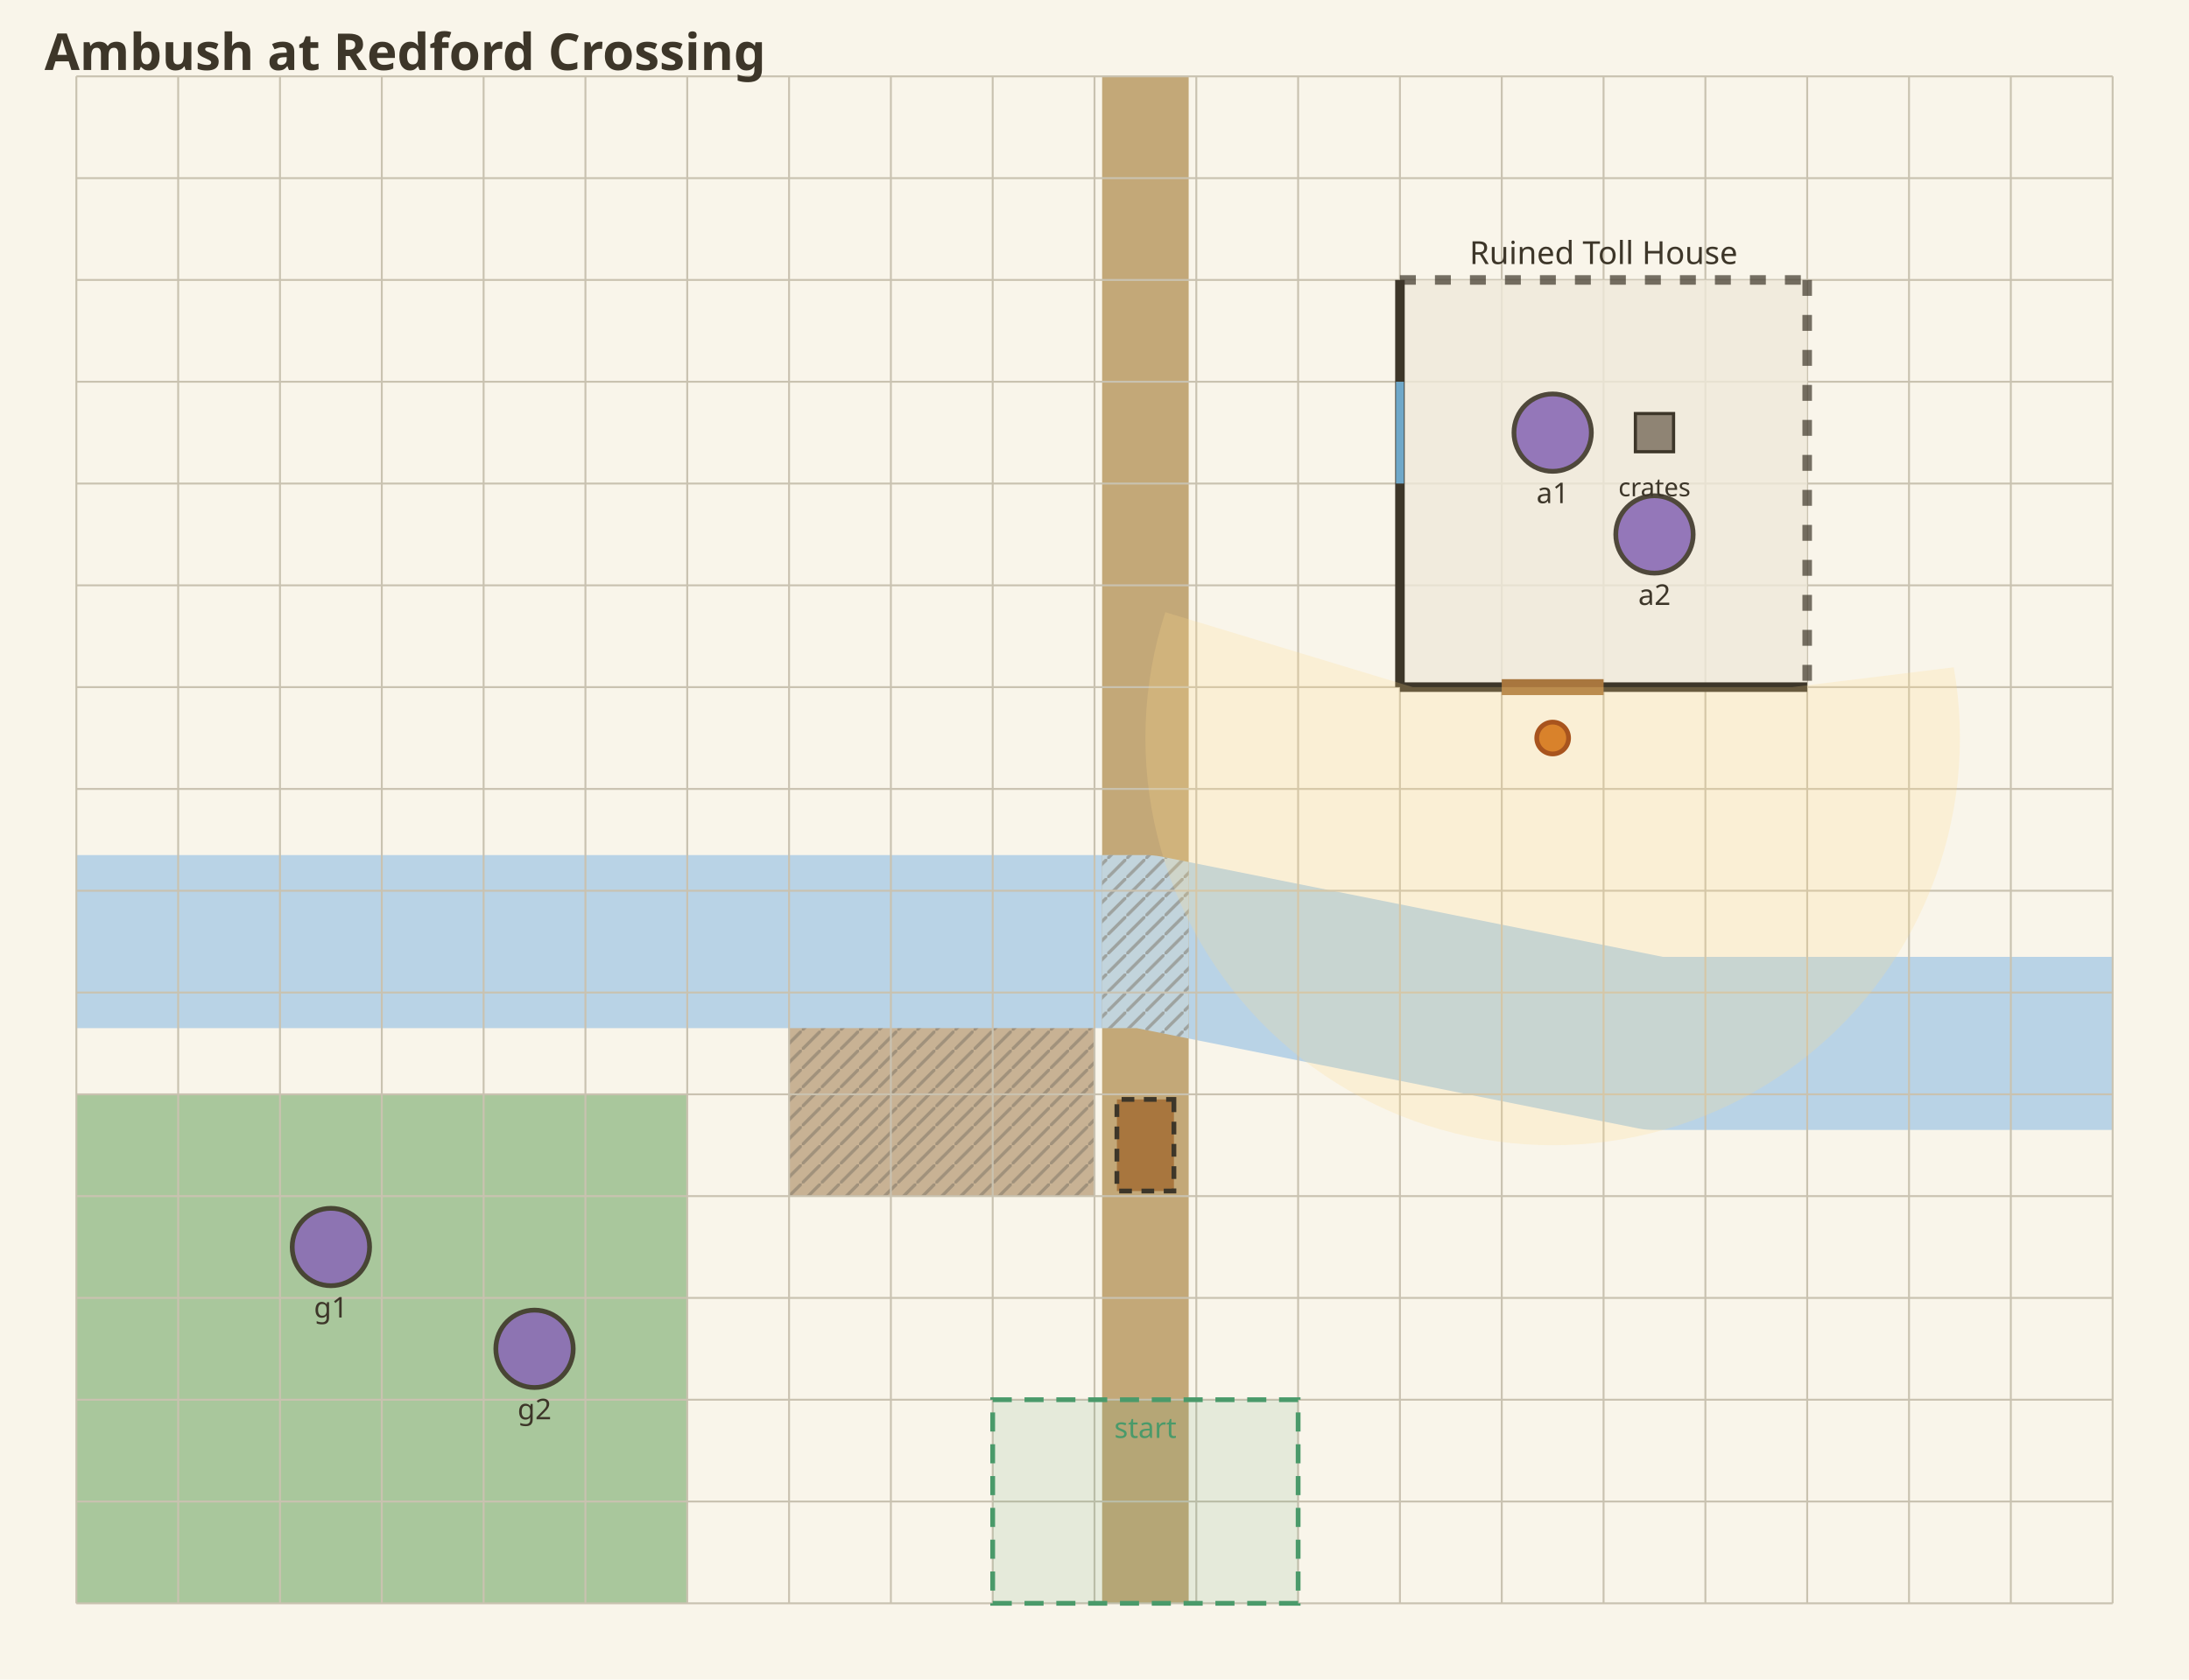
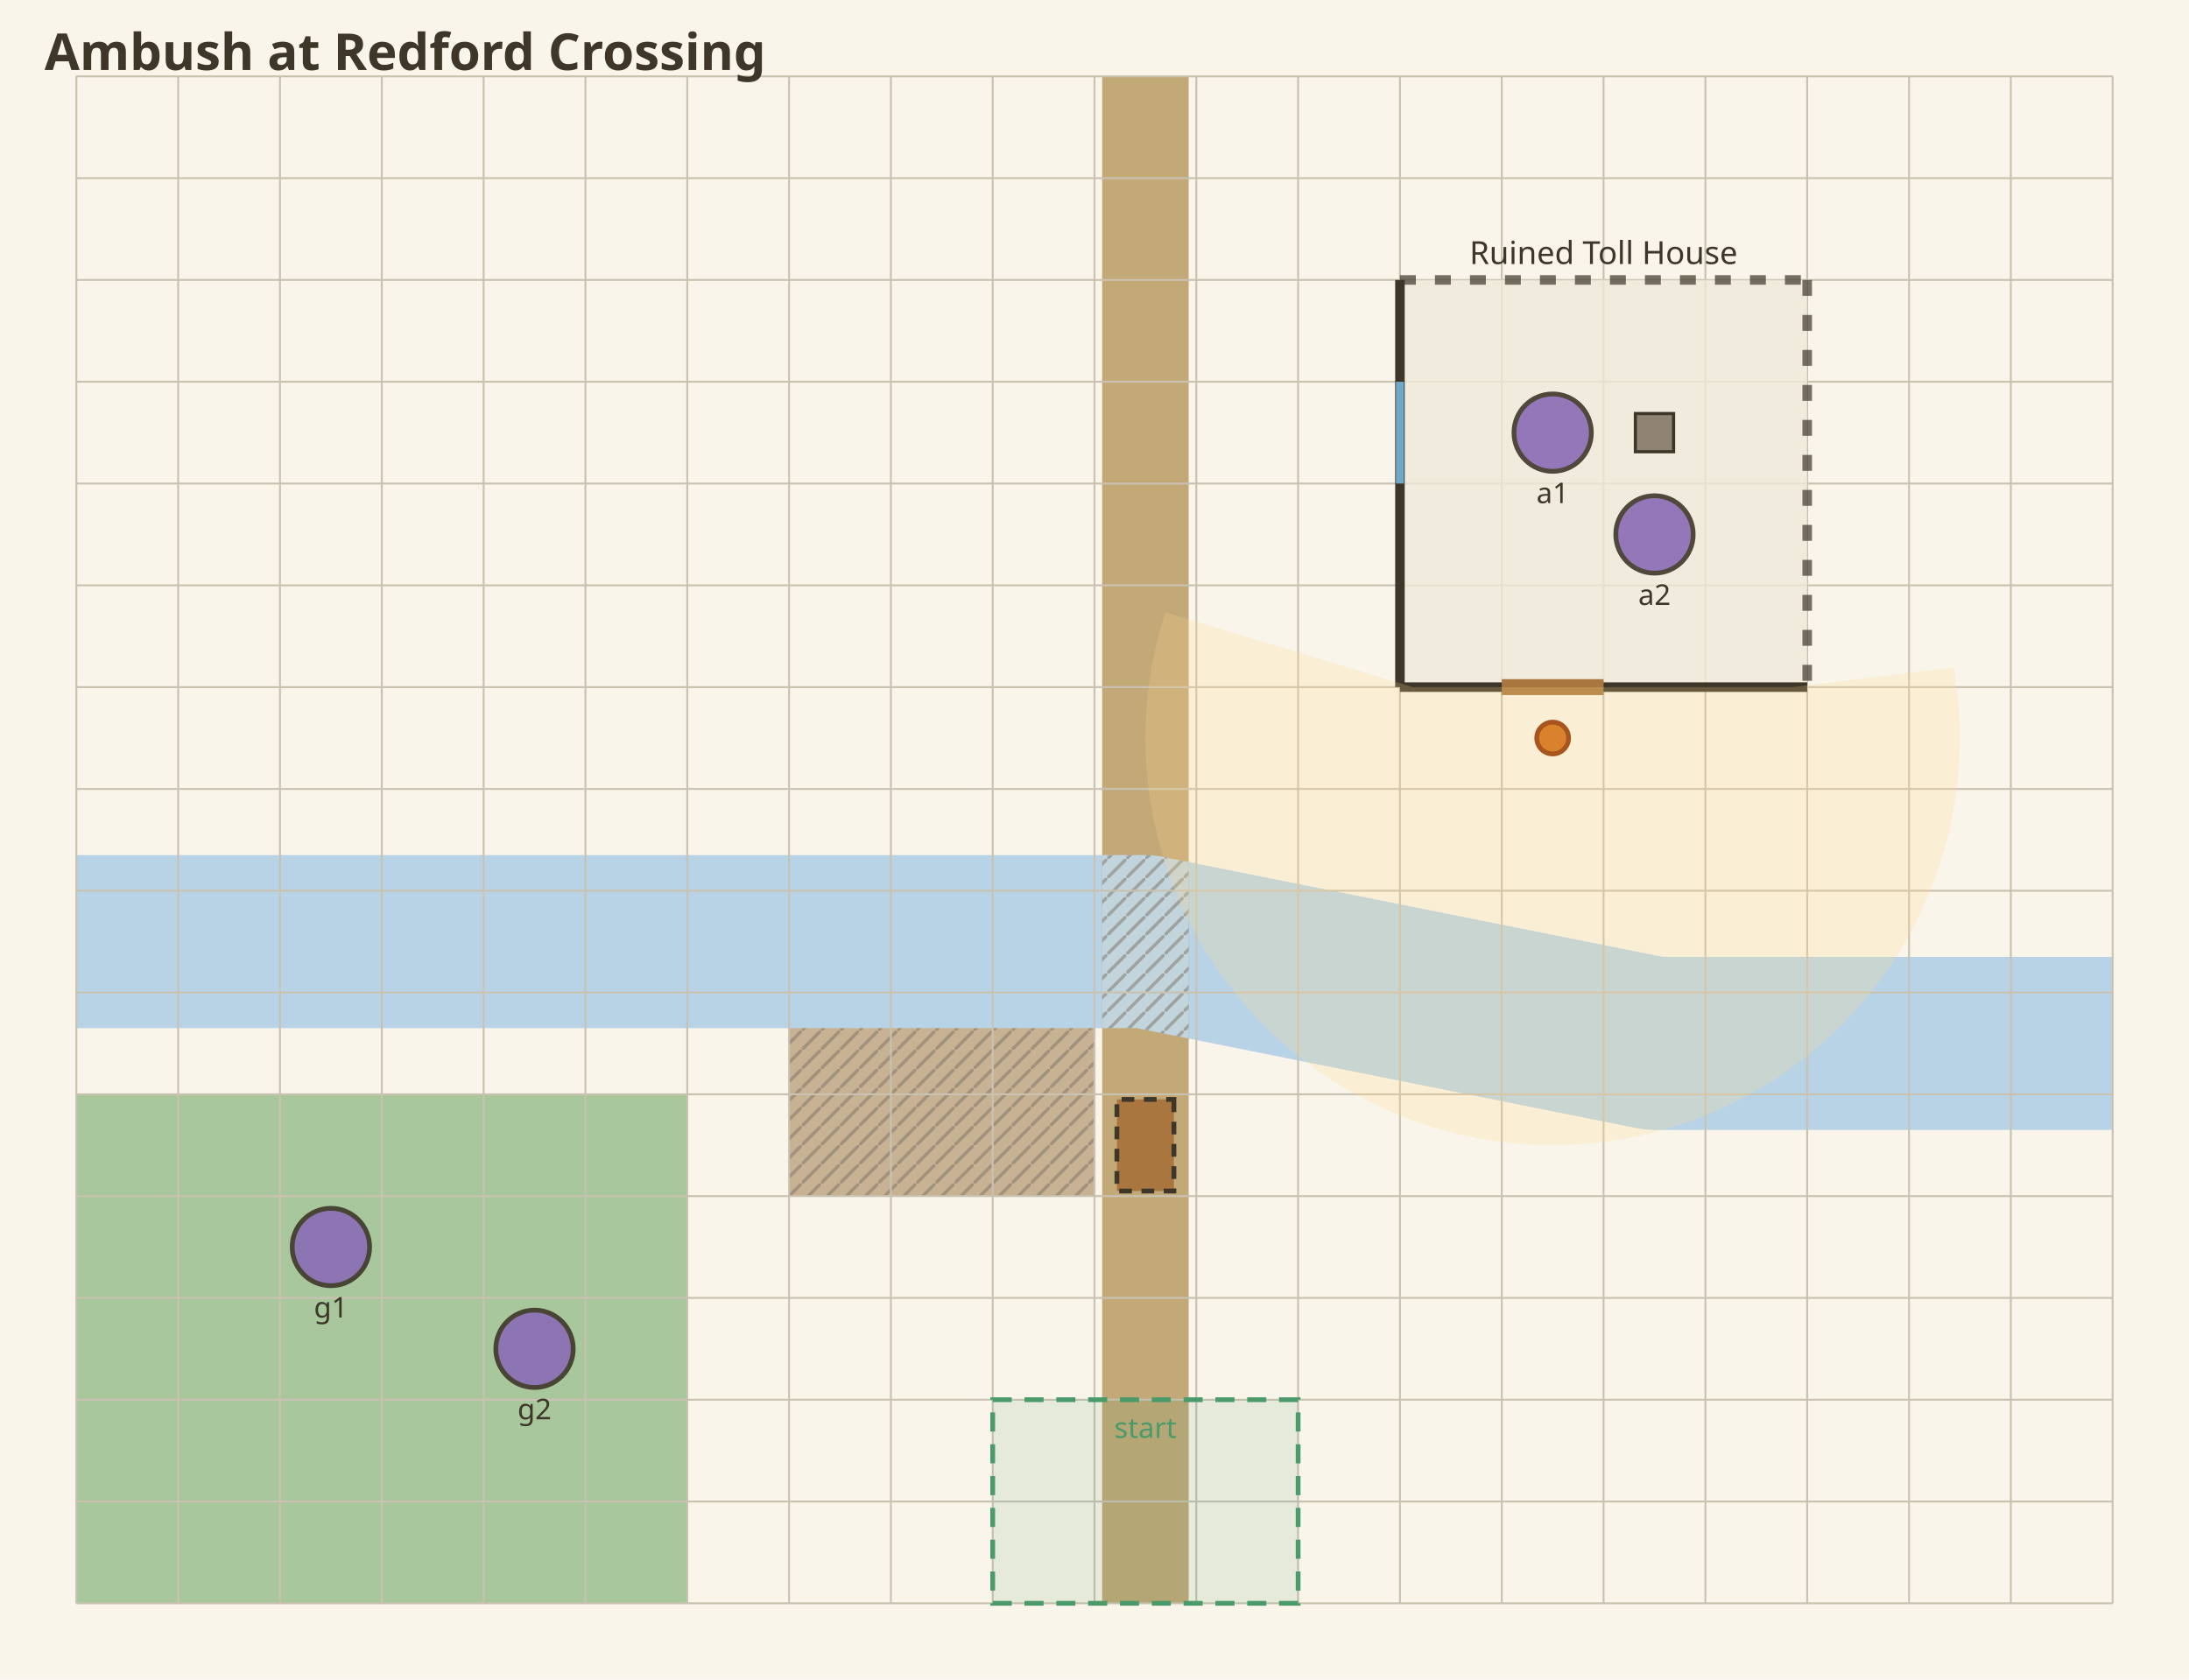
<svg xmlns="http://www.w3.org/2000/svg" viewBox="0 0 688 528" width="688" height="528" font-family="sans-serif">
  <rect x="0" y="0" width="688" height="528" fill="#f9f5ea" />
  <defs>
    <pattern id="hatch" width="6" height="6" patternUnits="userSpaceOnUse">
      <path d="M0,6 L6,0" stroke="#7a7264" stroke-width="1" opacity="0.5" />
    </pattern>
  </defs>
  <g>
    <rect x="24" y="344" width="192" height="160" fill="#a9c79c" />
  </g>
  <g>
    <rect x="248" y="312" width="96" height="64" fill="#c8b294" />
    <rect x="248" y="312" width="96" height="64" fill="url(#hatch)" />
  </g>
  <g id="cd-ambush-at-redford-crossing-redford">
    <polyline points="24,296 200,296 360,296 520,328 664,328" fill="none" stroke="#b9d3e6" stroke-width="54.4" stroke-linecap="butt" stroke-linejoin="round" />
  </g>
  <g id="cd-ambush-at-redford-crossing-tollroad">
    <polyline points="360,24 360,504" fill="none" stroke="#c3a878" stroke-width="27.2" stroke-linecap="butt" stroke-linejoin="round" />
  </g>
  <g>
    <clipPath id="xing-13">
      <polygon points="346.4,24 346.4,504 373.6,504 373.6,24" />
    </clipPath>
    <polyline points="24,296 200,296 360,296 520,328 664,328" fill="none" stroke="#c2d4dc" stroke-width="54.4" stroke-linecap="butt" stroke-linejoin="round" clip-path="url(#xing-13)" />
    <polyline points="24,296 200,296 360,296 520,328 664,328" fill="none" stroke="url(#hatch)" stroke-width="54.4" stroke-linecap="butt" stroke-linejoin="round" clip-path="url(#xing-13)" />
  </g>
  <line x1="24" y1="24" x2="24" y2="504" stroke="#c9c2b0" stroke-width="0.6" />
  <line x1="56" y1="24" x2="56" y2="504" stroke="#c9c2b0" stroke-width="0.6" />
  <line x1="88" y1="24" x2="88" y2="504" stroke="#c9c2b0" stroke-width="0.6" />
  <line x1="120" y1="24" x2="120" y2="504" stroke="#c9c2b0" stroke-width="0.6" />
  <line x1="152" y1="24" x2="152" y2="504" stroke="#c9c2b0" stroke-width="0.6" />
  <line x1="184" y1="24" x2="184" y2="504" stroke="#c9c2b0" stroke-width="0.6" />
  <line x1="216" y1="24" x2="216" y2="504" stroke="#c9c2b0" stroke-width="0.6" />
  <line x1="248" y1="24" x2="248" y2="504" stroke="#c9c2b0" stroke-width="0.6" />
  <line x1="280" y1="24" x2="280" y2="504" stroke="#c9c2b0" stroke-width="0.6" />
  <line x1="312" y1="24" x2="312" y2="504" stroke="#c9c2b0" stroke-width="0.6" />
  <line x1="344" y1="24" x2="344" y2="504" stroke="#c9c2b0" stroke-width="0.6" />
  <line x1="376" y1="24" x2="376" y2="504" stroke="#c9c2b0" stroke-width="0.6" />
  <line x1="408" y1="24" x2="408" y2="504" stroke="#c9c2b0" stroke-width="0.6" />
  <line x1="440" y1="24" x2="440" y2="504" stroke="#c9c2b0" stroke-width="0.6" />
  <line x1="472" y1="24" x2="472" y2="504" stroke="#c9c2b0" stroke-width="0.6" />
  <line x1="504" y1="24" x2="504" y2="504" stroke="#c9c2b0" stroke-width="0.6" />
  <line x1="536" y1="24" x2="536" y2="504" stroke="#c9c2b0" stroke-width="0.6" />
  <line x1="568" y1="24" x2="568" y2="504" stroke="#c9c2b0" stroke-width="0.6" />
  <line x1="600" y1="24" x2="600" y2="504" stroke="#c9c2b0" stroke-width="0.6" />
  <line x1="632" y1="24" x2="632" y2="504" stroke="#c9c2b0" stroke-width="0.6" />
  <line x1="664" y1="24" x2="664" y2="504" stroke="#c9c2b0" stroke-width="0.6" />
  <line x1="24" y1="24" x2="664" y2="24" stroke="#c9c2b0" stroke-width="0.6" />
  <line x1="24" y1="56" x2="664" y2="56" stroke="#c9c2b0" stroke-width="0.6" />
  <line x1="24" y1="88" x2="664" y2="88" stroke="#c9c2b0" stroke-width="0.6" />
  <line x1="24" y1="120" x2="664" y2="120" stroke="#c9c2b0" stroke-width="0.6" />
  <line x1="24" y1="152" x2="664" y2="152" stroke="#c9c2b0" stroke-width="0.6" />
  <line x1="24" y1="184" x2="664" y2="184" stroke="#c9c2b0" stroke-width="0.6" />
  <line x1="24" y1="216" x2="664" y2="216" stroke="#c9c2b0" stroke-width="0.6" />
  <line x1="24" y1="248" x2="664" y2="248" stroke="#c9c2b0" stroke-width="0.6" />
  <line x1="24" y1="280" x2="664" y2="280" stroke="#c9c2b0" stroke-width="0.6" />
  <line x1="24" y1="312" x2="664" y2="312" stroke="#c9c2b0" stroke-width="0.6" />
  <line x1="24" y1="344" x2="664" y2="344" stroke="#c9c2b0" stroke-width="0.6" />
  <line x1="24" y1="376" x2="664" y2="376" stroke="#c9c2b0" stroke-width="0.6" />
  <line x1="24" y1="408" x2="664" y2="408" stroke="#c9c2b0" stroke-width="0.6" />
  <line x1="24" y1="440" x2="664" y2="440" stroke="#c9c2b0" stroke-width="0.6" />
  <line x1="24" y1="472" x2="664" y2="472" stroke="#c9c2b0" stroke-width="0.6" />
  <line x1="24" y1="504" x2="664" y2="504" stroke="#c9c2b0" stroke-width="0.6" />
  <g id="cd-ambush-at-redford-crossing-tollhouse">
    <rect x="440" y="88" width="128" height="128" fill="#efe9da" opacity="0.8" />
    <line x1="440" y1="88" x2="568" y2="88" stroke="#3d3629" stroke-width="3" stroke-dasharray="5 6" opacity="0.7" />
    <line x1="440" y1="216" x2="568" y2="216" stroke="#3d3629" stroke-width="3" opacity="1" />
    <line x1="440" y1="88" x2="440" y2="216" stroke="#3d3629" stroke-width="3" opacity="1" />
    <line x1="568" y1="88" x2="568" y2="216" stroke="#3d3629" stroke-width="3" stroke-dasharray="5 6" opacity="0.7" />
    <line x1="472" y1="216" x2="504" y2="216" stroke="#a8763e" stroke-width="5" />
    <line x1="440" y1="120" x2="440" y2="152" stroke="#6fa8c9" stroke-width="2.5" />
  </g>
  <g id="cd-ambush-at-redford-crossing-start">
    <rect x="312" y="440" width="96" height="64" fill="#4a9a6a" opacity="0.12" />
    <rect x="312" y="440" width="96" height="64" fill="none" stroke="#4a9a6a" stroke-width="1.5" stroke-dasharray="6 4" />
  </g>
  <g>
    <rect x="345.6" y="351.04" width="28.8" height="17.92" fill="#a8763e" stroke="#3d3629" stroke-width="1.5" stroke-dasharray="4 3" transform="rotate(90 360 360)" />
  </g>
  <g>
    <polygon points="616,232 615.92,236.47 615.69,240.93 615.3,245.38 614.75,249.81 614.06,254.23 613.2,258.61 612.2,262.97 611.04,267.28 609.74,271.55 608.28,275.78 606.68,279.95 604.93,284.06 603.05,288.11 601.02,292.09 598.85,296 596.55,299.83 594.12,303.58 591.55,307.24 588.87,310.8 586.05,314.28 583.12,317.65 580.08,320.92 576.92,324.08 573.65,327.12 570.28,330.05 566.8,332.87 563.24,335.55 559.58,338.12 555.83,340.55 552,342.85 548.09,345.02 544.11,347.05 540.06,348.93 535.95,350.68 531.78,352.28 527.55,353.74 523.28,355.04 518.97,356.2 514.61,357.2 510.23,358.06 505.81,358.75 501.38,359.3 496.93,359.69 492.47,359.92 488,360 483.53,359.92 479.07,359.69 474.62,359.3 470.19,358.75 465.77,358.06 461.39,357.2 457.03,356.2 452.72,355.04 448.45,353.74 444.22,352.28 440.05,350.68 435.94,348.93 431.89,347.05 427.91,345.02 424,342.85 420.17,340.55 416.42,338.12 412.76,335.55 409.2,332.87 405.72,330.05 402.35,327.12 399.08,324.08 395.92,320.92 392.88,317.65 389.95,314.28 387.13,310.8 384.45,307.24 381.88,303.58 379.45,299.83 377.15,296 374.98,292.09 372.95,288.11 371.07,284.06 369.32,279.95 367.72,275.78 366.26,271.55 364.96,267.28 363.8,262.97 362.8,258.61 361.94,254.23 361.25,249.81 360.7,245.38 360.31,240.93 360.08,236.47 360,232 360.08,227.53 360.31,223.07 360.7,218.62 361.25,214.19 361.94,209.77 362.8,205.39 363.8,201.03 364.96,196.72 366.26,192.45 444.04,216 448.4,216 452.06,216 455.2,216 457.91,216 460.29,216 462.39,216 464.28,216 465.98,216 467.52,216 468.93,216 470.23,216 471.43,216 472.55,216 473.59,216 474.57,216 475.5,216 476.38,216 477.21,216 478,216 478.76,216 479.49,216 480.2,216 480.88,216 481.54,216 482.18,216 482.8,216 483.41,216 484.01,216 484.6,216 485.18,216 485.75,216 486.32,216 486.88,216 487.44,216 488,216 488.56,216 489.12,216 489.68,216 490.25,216 490.82,216 491.4,216 491.99,216 492.59,216 493.2,216 493.82,216 494.46,216 495.12,216 495.8,216 496.51,216 497.24,216 498,216 498.79,216 499.62,216 500.5,216 501.43,216 502.41,216 503.45,216 504.57,216 505.77,216 507.07,216 508.48,216 510.02,216 511.72,216 513.61,216 515.71,216 518.09,216 520.8,216 523.94,216 527.6,216 531.96,216 537.24,216 543.8,216 552.17,216 563.27,216 614.06,209.77 614.75,214.19 615.3,218.62 615.69,223.07 615.92,227.53" fill="#ffd98a" opacity="0.22" />
    <circle cx="488" cy="232" r="5" fill="#d9822b" stroke="#a8541e" stroke-width="1.5" />
  </g>
  <g id="cd-ambush-at-redford-crossing-loot">
    <rect x="514" y="130" width="12" height="12" fill="#8f8474" stroke="#3d3629" stroke-width="1" />
  </g>
  <g id="cd-ambush-at-redford-crossing-g1">
    <circle cx="104" cy="392" r="12.16" fill="#8a6ab5" opacity="0.9" stroke="#3d3629" stroke-width="1.5" />
  </g>
  <g>
    <circle cx="168" cy="424" r="12.16" fill="#8a6ab5" opacity="0.9" stroke="#3d3629" stroke-width="1.5" />
  </g>
  <g id="cd-ambush-at-redford-crossing-a1">
    <circle cx="488" cy="136" r="12.16" fill="#8a6ab5" opacity="0.9" stroke="#3d3629" stroke-width="1.5" />
  </g>
  <g>
    <circle cx="520" cy="168" r="12.16" fill="#8a6ab5" opacity="0.9" stroke="#3d3629" stroke-width="1.5" />
  </g>
  <text x="504" y="83" font-size="10" fill="#3d3629" text-anchor="middle" font-family="sans-serif">Ruined Toll House</text>
-   <text x="520" y="156" font-size="8" fill="#3d3629" text-anchor="middle" font-family="sans-serif">crates</text>
  <text x="104" y="414.16" font-size="9" fill="#3d3629" text-anchor="middle" font-family="sans-serif">g1</text>
  <text x="168" y="446.16" font-size="9" fill="#3d3629" text-anchor="middle" font-family="sans-serif">g2</text>
  <text x="488" y="158.16" font-size="9" fill="#3d3629" text-anchor="middle" font-family="sans-serif">a1</text>
  <text x="520" y="190.16" font-size="9" fill="#3d3629" text-anchor="middle" font-family="sans-serif">a2</text>
  <text x="360" y="452" font-size="9" fill="#4a9a6a" text-anchor="middle" font-family="sans-serif">start</text>
  <text x="14" y="22" font-size="16" font-weight="bold" fill="#3d3629" font-family="sans-serif">Ambush at Redford Crossing</text>
</svg>
